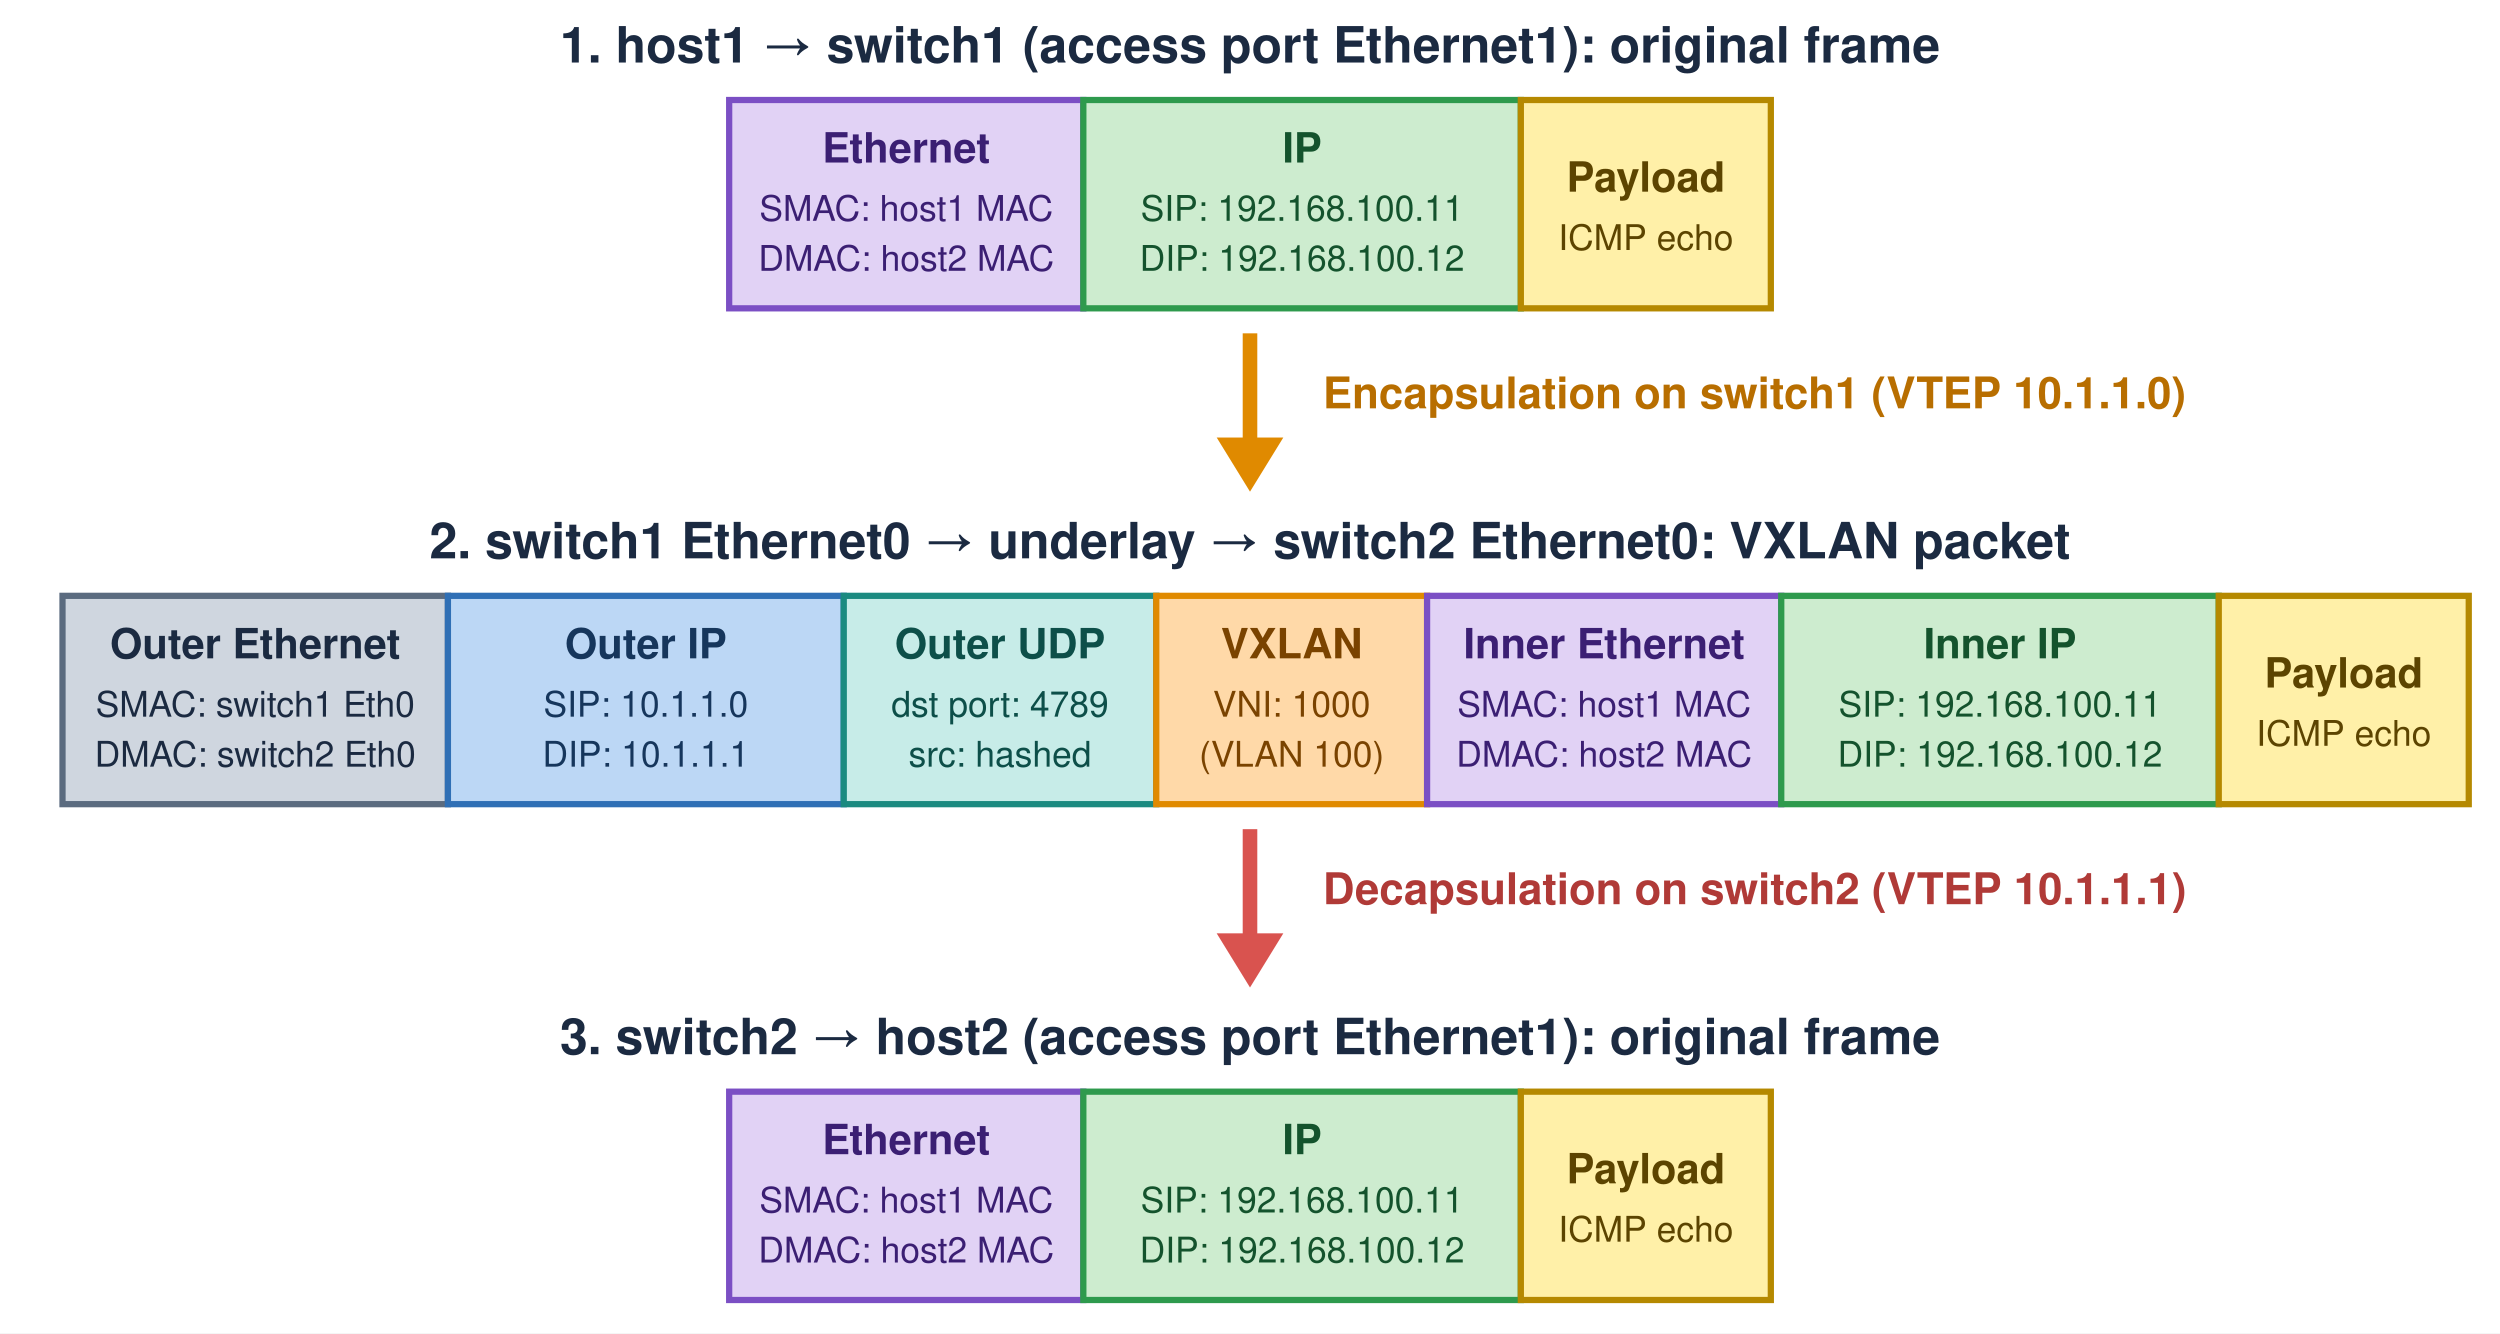
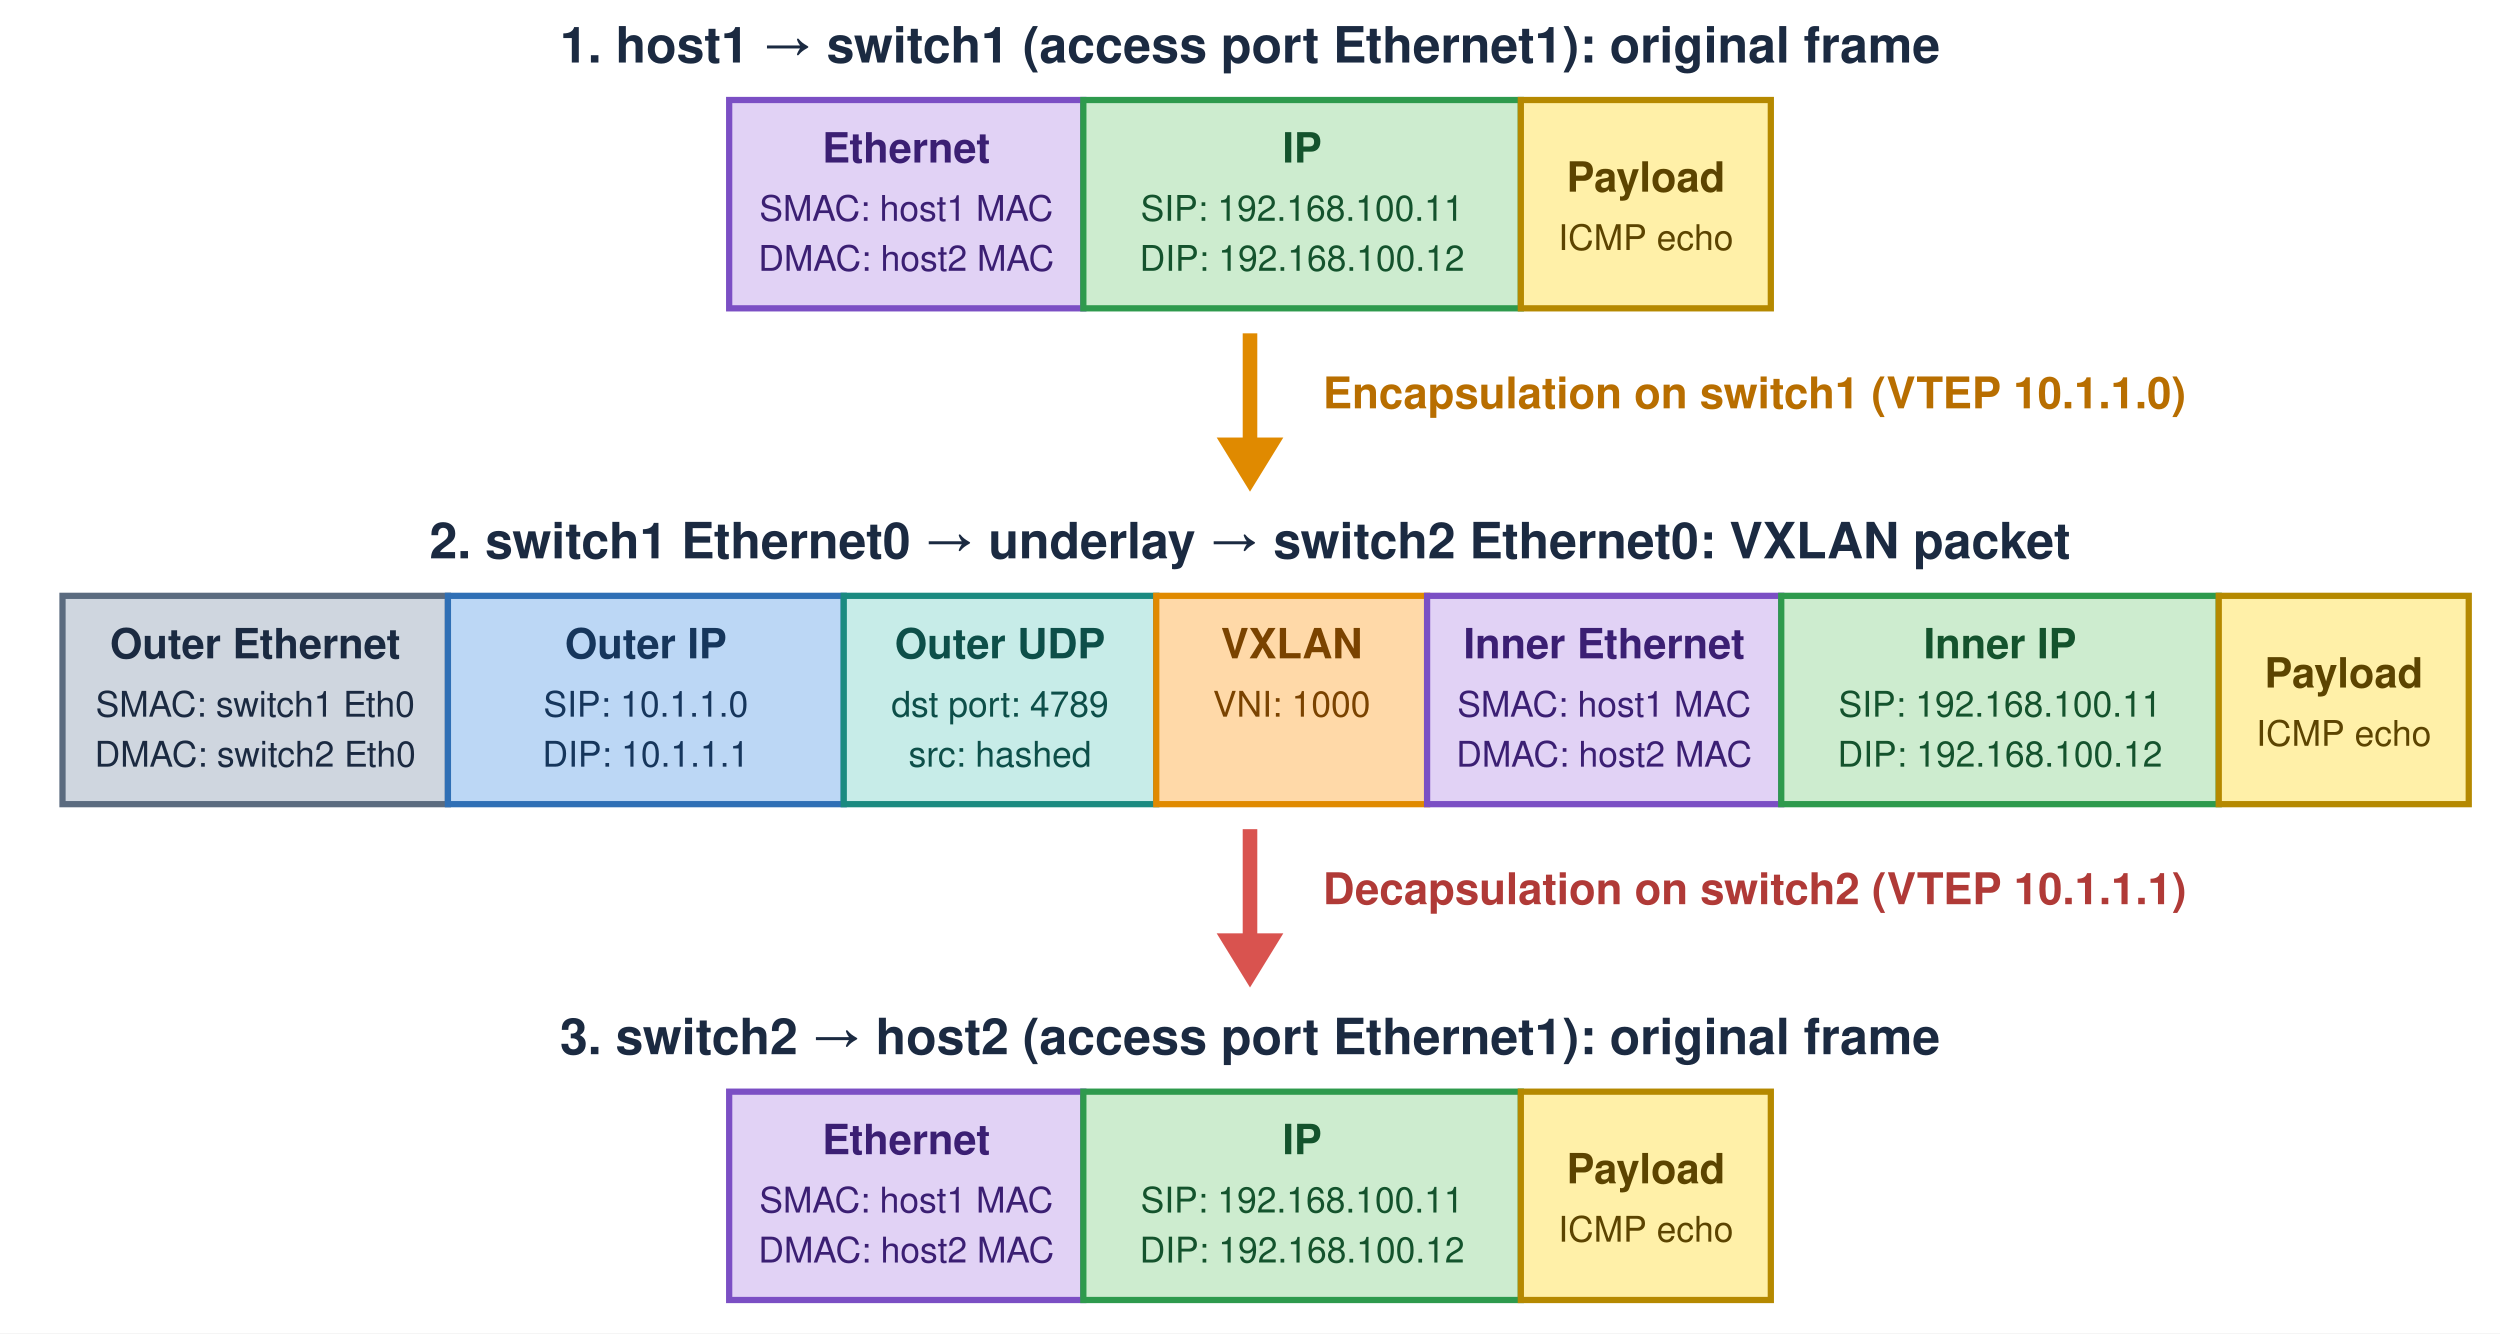
<svg xmlns="http://www.w3.org/2000/svg" viewBox="0 0 1200 640" width="1200" height="640" font-family="Helvetica,Arial,sans-serif">
  <rect width="100%" height="100%" fill="#ffffff" />
  <text x="600" y="30" text-anchor="middle" font-size="24" font-weight="bold" fill="#1b2a41">1. host1 → switch1 (access port Ethernet1): original frame</text>
  <rect x="350" y="48" width="170" height="100" fill="#e1d2f5" stroke="#7b4fc4" stroke-width="3" />
  <text x="435.0" y="78" fill="#3b1f73" font-size="20" font-weight="bold" text-anchor="middle">Ethernet</text>
  <text x="435.0" y="106" fill="#3b1f73" font-size="17" text-anchor="middle">SMAC: host1 MAC</text>
  <text x="435.0" y="130" fill="#3b1f73" font-size="17" text-anchor="middle">DMAC: host2 MAC</text>
  <rect x="520" y="48" width="210" height="100" fill="#cdeccf" stroke="#2e9a4d" stroke-width="3" />
  <text x="625.0" y="78" fill="#14532d" font-size="20" font-weight="bold" text-anchor="middle">IP</text>
  <text x="625.0" y="106" fill="#14532d" font-size="17" text-anchor="middle">SIP: 192.168.100.11</text>
  <text x="625.0" y="130" fill="#14532d" font-size="17" text-anchor="middle">DIP: 192.168.100.12</text>
  <rect x="730" y="48" width="120" height="100" fill="#fff0a8" stroke="#b58900" stroke-width="3" />
  <text x="790.0" y="92.0" fill="#5c4400" font-size="20" font-weight="bold" text-anchor="middle">Payload</text>
  <text x="790.0" y="120.0" fill="#5c4400" font-size="17" text-anchor="middle">ICMP echo</text>
  <line x1="600" y1="160" x2="600" y2="214" stroke="#e08a00" stroke-width="7" />
  <polygon points="584,210 616,210 600,236" fill="#e08a00" />
  <text x="635" y="196" font-size="21" font-weight="bold" fill="#b86e00">Encapsulation on switch1 (VTEP 10.1.1.0)</text>
  <text x="600" y="268" text-anchor="middle" font-size="24" font-weight="bold" fill="#1b2a41">2. switch1 Ethernet0 → underlay → switch2 Ethernet0: VXLAN packet</text>
  <rect x="30" y="286" width="185" height="100" fill="#cfd6df" stroke="#5b6b7f" stroke-width="3" />
  <text x="122.5" y="316" fill="#1b2a41" font-size="20" font-weight="bold" text-anchor="middle">Outer Ethernet</text>
  <text x="122.5" y="344" fill="#1b2a41" font-size="17" text-anchor="middle">SMAC: switch1 Eth0</text>
  <text x="122.5" y="368" fill="#1b2a41" font-size="17" text-anchor="middle">DMAC: switch2 Eth0</text>
  <rect x="215" y="286" width="190" height="100" fill="#bcd7f5" stroke="#2f6fb5" stroke-width="3" />
  <text x="310.0" y="316" fill="#16365c" font-size="20" font-weight="bold" text-anchor="middle">Outer IP</text>
  <text x="310.0" y="344" fill="#16365c" font-size="17" text-anchor="middle">SIP: 10.1.1.0</text>
  <text x="310.0" y="368" fill="#16365c" font-size="17" text-anchor="middle">DIP: 10.1.1.1</text>
  <rect x="405" y="286" width="150" height="100" fill="#c7ece8" stroke="#1b8a80" stroke-width="3" />
  <text x="480.0" y="316" fill="#0d4f49" font-size="20" font-weight="bold" text-anchor="middle">Outer UDP</text>
  <text x="480.0" y="344" fill="#0d4f49" font-size="17" text-anchor="middle">dst port: 4789</text>
  <text x="480.0" y="368" fill="#0d4f49" font-size="17" text-anchor="middle">src: hashed</text>
  <rect x="555" y="286" width="130" height="100" fill="#ffd9a8" stroke="#e08a00" stroke-width="3" />
  <text x="620.0" y="316" fill="#7a4300" font-size="20" font-weight="bold" text-anchor="middle">VXLAN</text>
  <text x="620.0" y="344" fill="#7a4300" font-size="17" text-anchor="middle">VNI: 1000</text>
-   <text x="620.0" y="368" fill="#7a4300" font-size="17" text-anchor="middle">(VLAN 100)</text>
  <rect x="685" y="286" width="170" height="100" fill="#e1d2f5" stroke="#7b4fc4" stroke-width="3" />
  <text x="770.0" y="316" fill="#3b1f73" font-size="20" font-weight="bold" text-anchor="middle">Inner Ethernet</text>
  <text x="770.0" y="344" fill="#3b1f73" font-size="17" text-anchor="middle">SMAC: host1 MAC</text>
  <text x="770.0" y="368" fill="#3b1f73" font-size="17" text-anchor="middle">DMAC: host2 MAC</text>
  <rect x="855" y="286" width="210" height="100" fill="#cdeccf" stroke="#2e9a4d" stroke-width="3" />
  <text x="960.0" y="316" fill="#14532d" font-size="20" font-weight="bold" text-anchor="middle">Inner IP</text>
  <text x="960.0" y="344" fill="#14532d" font-size="17" text-anchor="middle">SIP: 192.168.100.11</text>
  <text x="960.0" y="368" fill="#14532d" font-size="17" text-anchor="middle">DIP: 192.168.100.12</text>
  <rect x="1065" y="286" width="120" height="100" fill="#fff0a8" stroke="#b58900" stroke-width="3" />
  <text x="1125.0" y="330.0" fill="#5c4400" font-size="20" font-weight="bold" text-anchor="middle">Payload</text>
  <text x="1125.0" y="358.0" fill="#5c4400" font-size="17" text-anchor="middle">ICMP echo</text>
  <line x1="600" y1="398" x2="600" y2="452" stroke="#d9534f" stroke-width="7" />
  <polygon points="584,448 616,448 600,474" fill="#d9534f" />
  <text x="635" y="434" font-size="21" font-weight="bold" fill="#b03a37">Decapsulation on switch2 (VTEP 10.1.1.1)</text>
  <text x="600" y="506" text-anchor="middle" font-size="24" font-weight="bold" fill="#1b2a41">3. switch2 → host2 (access port Ethernet1): original frame</text>
  <rect x="350" y="524" width="170" height="100" fill="#e1d2f5" stroke="#7b4fc4" stroke-width="3" />
  <text x="435.0" y="554" fill="#3b1f73" font-size="20" font-weight="bold" text-anchor="middle">Ethernet</text>
  <text x="435.0" y="582" fill="#3b1f73" font-size="17" text-anchor="middle">SMAC: host1 MAC</text>
  <text x="435.0" y="606" fill="#3b1f73" font-size="17" text-anchor="middle">DMAC: host2 MAC</text>
  <rect x="520" y="524" width="210" height="100" fill="#cdeccf" stroke="#2e9a4d" stroke-width="3" />
  <text x="625.0" y="554" fill="#14532d" font-size="20" font-weight="bold" text-anchor="middle">IP</text>
  <text x="625.0" y="582" fill="#14532d" font-size="17" text-anchor="middle">SIP: 192.168.100.11</text>
  <text x="625.0" y="606" fill="#14532d" font-size="17" text-anchor="middle">DIP: 192.168.100.12</text>
  <rect x="730" y="524" width="120" height="100" fill="#fff0a8" stroke="#b58900" stroke-width="3" />
  <text x="790.0" y="568.0" fill="#5c4400" font-size="20" font-weight="bold" text-anchor="middle">Payload</text>
  <text x="790.0" y="596.0" fill="#5c4400" font-size="17" text-anchor="middle">ICMP echo</text>
</svg>
